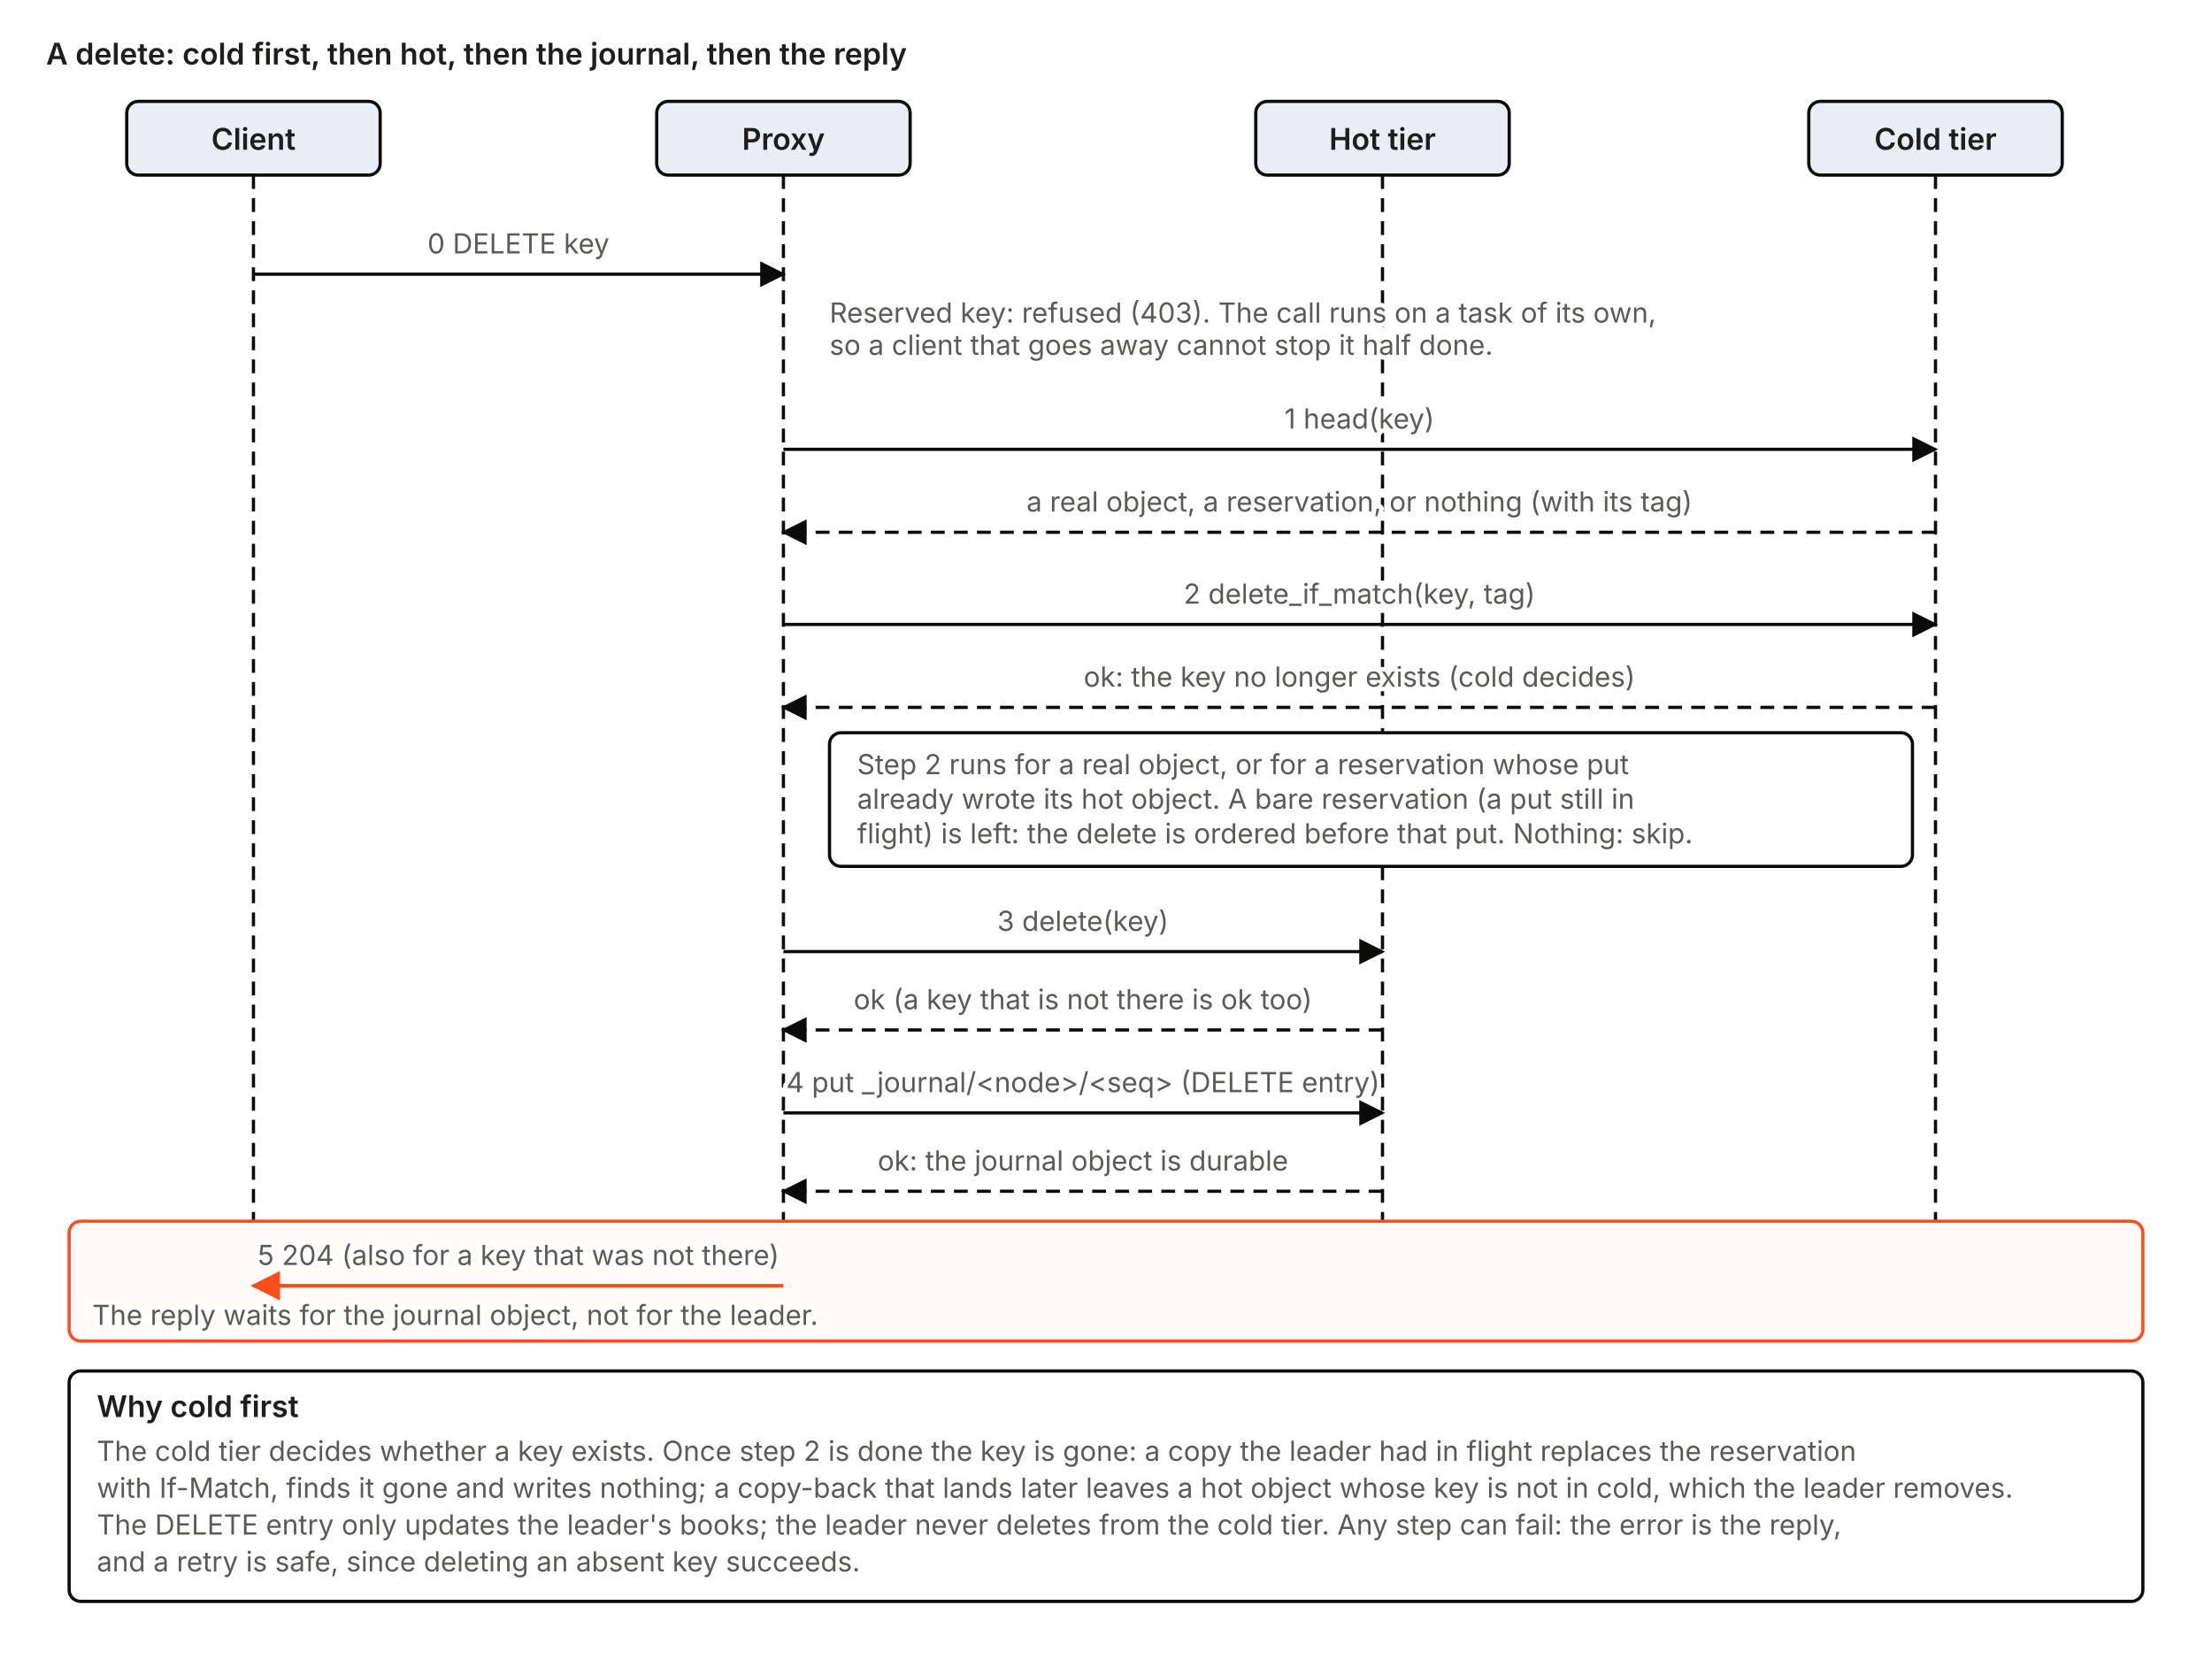
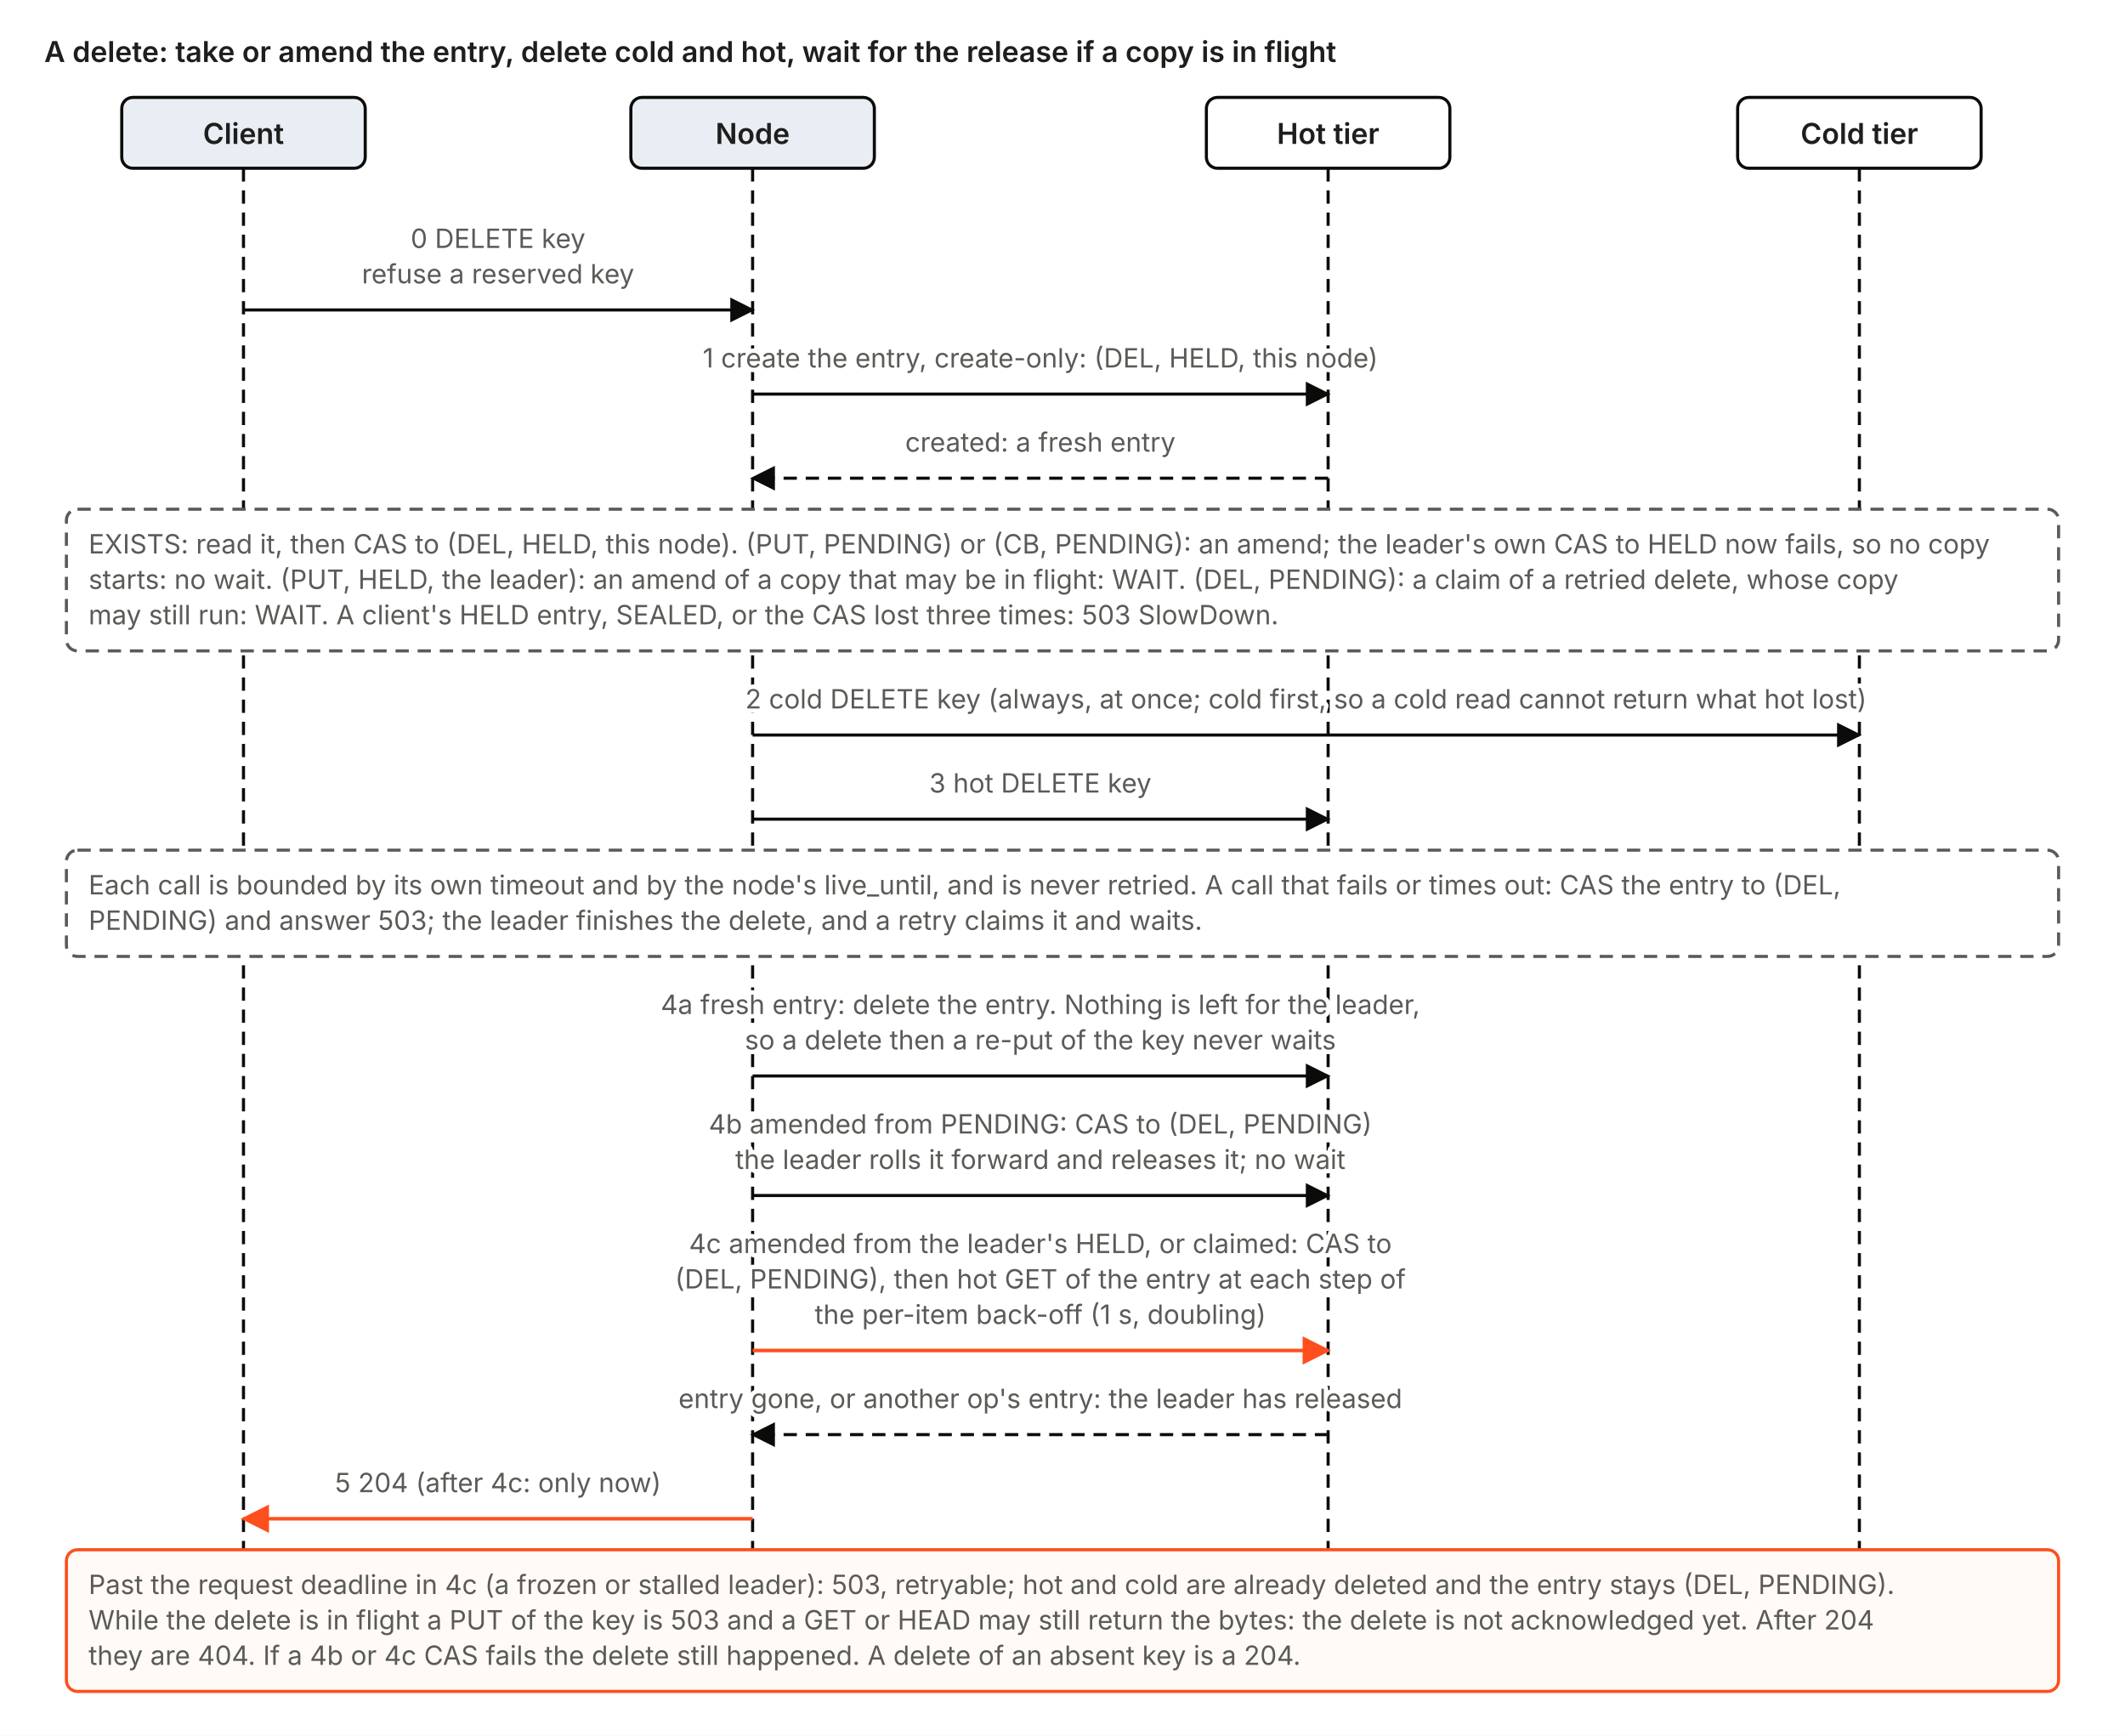
- <svg xmlns="http://www.w3.org/2000/svg" viewBox="0 0 960 720" width="960" height="720" role="img" aria-label="Sequence diagram of a delete in the decided design: the proxy HEADs the cold tier, deletes the real object or a reservation whose put already wrote its hot object with If-Match on its tag, leaves a bare reservation of a put in flight, then deletes from the hot tier, appends a DELETE entry to its journal, and replies 204.">
+ <svg xmlns="http://www.w3.org/2000/svg" viewBox="0 0 960 784" width="960" height="784" role="img" aria-label="Sequence diagram of a delete: Client, Node, Hot tier, Cold tier. The node creates a DEL entry, or amends a pending put or copy-back entry, or amends the entry the leader holds for a copy, or claims a handed-over delete, by compare-and-swap. It deletes the key in cold and then in hot. A fresh entry is deleted at once. A pending entry is handed to the leader as DEL PENDING with no wait. An entry the leader held, or a claimed one, is handed over and the node polls the entry until the leader releases it, then answers; past the deadline it answers 503.">
  <defs>
    <marker id="seq-delete-ak" viewBox="0 0 10 10" refX="9" refY="5" markerWidth="8" markerHeight="8" orient="auto">
      <path d="M0,0 L10,5 L0,10 z" fill="#0B0B0A" />
    </marker>
    <marker id="seq-delete-ao" viewBox="0 0 10 10" refX="9" refY="5" markerWidth="8" markerHeight="8" orient="auto">
      <path d="M0,0 L10,5 L0,10 z" fill="#FD4F1D" />
    </marker>
  </defs>
  <style>
.box{fill:#FFFFFF;stroke:#0B0B0A;stroke-width:1.4}
.box-b{fill:#E8EEF4;stroke:#0B0B0A;stroke-width:1.4}
.box-o{fill:#FFFAF5;stroke:#FD4F1D;stroke-width:1.4}
.box-t{fill:none;stroke:#FD4F1D;stroke-width:2}
- .box-p{fill:none;stroke:#5A5A57;stroke-width:1.6;stroke-dasharray:7 5}
+ .box-p{fill:none;stroke:#5A5A57;stroke-width:1.4;stroke-dasharray:6 4}
.ln{stroke:#0B0B0A;fill:none;stroke-width:1.4}
.ln-d{stroke:#0B0B0A;fill:none;stroke-width:1.4;stroke-dasharray:6 4}
.ln-o{stroke:#FD4F1D;fill:none;stroke-width:1.6}
+ .ln-od{stroke:#FD4F1D;fill:none;stroke-width:1.6;stroke-dasharray:6 4}
text{fill:#1E1E1D;font-family:system-ui,-apple-system,'Segoe UI',sans-serif;font-size:13px}
.b{font-weight:600}
.t-m{fill:#5A5A57;font-size:12px}
+ .t-n{fill:#5A5A57;font-size:13px}
.lbl{paint-order:stroke;stroke:#FFFFFF;stroke-width:4px;stroke-linejoin:round}
</style>
-   <rect x="0" y="0" width="960" height="631" fill="#FFFFFF" />
-   <rect x="55" y="44" width="110" height="32" rx="5" class="box-b" />
-   <rect x="0" y="0" width="960" height="720" fill="#FFFFFF" />
+   <rect x="0" y="0" width="960" height="784" fill="#FFFFFF" />
+   <text x="20" y="28" class="b" font-size="16">A delete: take or amend the entry, delete cold and hot, wait for the release if a copy is in flight</text>
  <rect x="55" y="44" width="110" height="32" rx="5" class="box-b" />
  <text x="110" y="65" class="b" text-anchor="middle">Client</text>
-   <line x1="110" y1="76" x2="110" y2="560" class="ln-d" />
  <rect x="285" y="44" width="110" height="32" rx="5" class="box-b" />
-   <text x="340" y="65" class="b" text-anchor="middle">Proxy</text>
-   <line x1="340" y1="76" x2="340" y2="560" class="ln-d" />
-   <rect x="545" y="44" width="110" height="32" rx="5" class="box-b" />
+   <text x="340" y="65" class="b" text-anchor="middle">Node</text>
+   <rect x="545" y="44" width="110" height="32" rx="5" class="box" />
  <text x="600" y="65" class="b" text-anchor="middle">Hot tier</text>
-   <line x1="600" y1="76" x2="600" y2="560" class="ln-d" />
-   <rect x="785" y="44" width="110" height="32" rx="5" class="box-b" />
+   <rect x="785" y="44" width="110" height="32" rx="5" class="box" />
  <text x="840" y="65" class="b" text-anchor="middle">Cold tier</text>
-   <line x1="840" y1="76" x2="840" y2="560" class="ln-d" />
-   <text x="20" y="28" class="b" font-size="16" text-anchor="start">A delete: cold first, then hot, then the journal, then the reply</text>
-   <text x="225" y="110" class="t-m lbl" text-anchor="middle">0  DELETE key</text>
-   <line x1="110" y1="119" x2="340" y2="119" class="ln" marker-end="url(#seq-delete-ak)" />
-   <text x="360" y="140" class="t-m lbl" text-anchor="start">Reserved key: refused (403). The call runs on a task of its own,</text>
-   <text x="360" y="154" class="t-m lbl" text-anchor="start">so a client that goes away cannot stop it half done.</text>
-   <text x="590" y="186" class="t-m lbl" text-anchor="middle">1  head(key)</text>
-   <line x1="340" y1="195" x2="840" y2="195" class="ln" marker-end="url(#seq-delete-ak)" />
-   <text x="590" y="222" class="t-m lbl" text-anchor="middle">a real object, a reservation, or nothing (with its tag)</text>
-   <line x1="840" y1="231" x2="340" y2="231" class="ln-d" marker-end="url(#seq-delete-ak)" />
-   <text x="590" y="262" class="t-m lbl" text-anchor="middle">2  delete_if_match(key, tag)</text>
-   <line x1="340" y1="271" x2="840" y2="271" class="ln" marker-end="url(#seq-delete-ak)" />
-   <text x="590" y="298" class="t-m lbl" text-anchor="middle">ok: the key no longer exists (cold decides)</text>
-   <line x1="840" y1="307" x2="340" y2="307" class="ln-d" marker-end="url(#seq-delete-ak)" />
-   <rect x="360" y="318" width="470" height="58" rx="5" class="box" />
-   <text x="372" y="336" class="t-m" text-anchor="start">Step 2 runs for a real object, or for a reservation whose put</text>
-   <text x="372" y="351" class="t-m" text-anchor="start">already wrote its hot object. A bare reservation (a put still in</text>
-   <text x="372" y="366" class="t-m" text-anchor="start">flight) is left: the delete is ordered before that put. Nothing: skip.</text>
-   <text x="470" y="404" class="t-m lbl" text-anchor="middle">3  delete(key)</text>
-   <line x1="340" y1="413" x2="600" y2="413" class="ln" marker-end="url(#seq-delete-ak)" />
-   <text x="470" y="438" class="t-m lbl" text-anchor="middle">ok (a key that is not there is ok too)</text>
-   <line x1="600" y1="447" x2="340" y2="447" class="ln-d" marker-end="url(#seq-delete-ak)" />
-   <text x="470" y="474" class="t-m lbl" text-anchor="middle">4  put _journal/&lt;node&gt;/&lt;seq&gt; (DELETE entry)</text>
-   <line x1="340" y1="483" x2="600" y2="483" class="ln" marker-end="url(#seq-delete-ak)" />
-   <text x="470" y="508" class="t-m lbl" text-anchor="middle">ok: the journal object is durable</text>
-   <line x1="600" y1="517" x2="340" y2="517" class="ln-d" marker-end="url(#seq-delete-ak)" />
-   <rect x="30" y="530" width="900" height="52" rx="5" class="box-o" />
-   <text x="225" y="549" class="t-m lbl" text-anchor="middle">5  204 (also for a key that was not there)</text>
-   <line x1="340" y1="558" x2="110" y2="558" class="ln-o" marker-end="url(#seq-delete-ao)" />
-   <text x="40" y="575" class="t-m lbl" text-anchor="start">The reply waits for the journal object, not for the leader.</text>
-   <rect x="30" y="595" width="900" height="100" rx="5" class="box" />
-   <text x="42" y="615" class="b" text-anchor="start">Why cold first</text>
-   <text x="42" y="634" class="t-m" text-anchor="start">The cold tier decides whether a key exists. Once step 2 is done the key is gone: a copy the leader had in flight replaces the reservation</text>
-   <text x="42" y="650" class="t-m" text-anchor="start">with If-Match, finds it gone and writes nothing; a copy-back that lands later leaves a hot object whose key is not in cold, which the leader removes.</text>
-   <text x="42" y="666" class="t-m" text-anchor="start">The DELETE entry only updates the leader's books; the leader never deletes from the cold tier. Any step can fail: the error is the reply,</text>
-   <text x="42" y="682" class="t-m" text-anchor="start">and a retry is safe, since deleting an absent key succeeds.</text>
+   <line x1="110" y1="76" x2="110" y2="702" class="ln-d" />
+   <line x1="340" y1="76" x2="340" y2="702" class="ln-d" />
+   <line x1="600" y1="76" x2="600" y2="702" class="ln-d" />
+   <line x1="840" y1="76" x2="840" y2="702" class="ln-d" />
+   <text x="225.0" y="112" class="t-m lbl" text-anchor="middle">0  DELETE key</text>
+   <text x="225.0" y="128" class="t-m lbl" text-anchor="middle">refuse a reserved key</text>
+   <line x1="110" y1="140" x2="340" y2="140" class="ln" marker-end="url(#seq-delete-ak)" />
+   <text x="470.0" y="166" class="t-m lbl" text-anchor="middle">1  create the entry, create-only: (DEL, HELD, this node)</text>
+   <line x1="340" y1="178" x2="600" y2="178" class="ln" marker-end="url(#seq-delete-ak)" />
+   <text x="470.0" y="204" class="t-m lbl" text-anchor="middle">created: a fresh entry</text>
+   <line x1="600" y1="216" x2="340" y2="216" class="ln-d" marker-end="url(#seq-delete-ak)" />
+   <rect x="30" y="230" width="900" height="64" rx="5" fill="#FFFFFF" />
+   <rect x="30" y="230" width="900" height="64" rx="5" class="box-p" />
+   <text x="40" y="250" class="t-m">EXISTS: read it, then CAS to (DEL, HELD, this node). (PUT, PENDING) or (CB, PENDING): an amend; the leader's own CAS to HELD now fails, so no copy</text>
+   <text x="40" y="266" class="t-m">starts: no wait. (PUT, HELD, the leader): an amend of a copy that may be in flight: WAIT. (DEL, PENDING): a claim of a retried delete, whose copy</text>
+   <text x="40" y="282" class="t-m">may still run: WAIT. A client's HELD entry, SEALED, or the CAS lost three times: 503 SlowDown.</text>
+   <text x="590.0" y="320" class="t-m lbl" text-anchor="middle">2  cold DELETE key (always, at once; cold first, so a cold read cannot return what hot lost)</text>
+   <line x1="340" y1="332" x2="840" y2="332" class="ln" marker-end="url(#seq-delete-ak)" />
+   <text x="470.0" y="358" class="t-m lbl" text-anchor="middle">3  hot DELETE key</text>
+   <line x1="340" y1="370" x2="600" y2="370" class="ln" marker-end="url(#seq-delete-ak)" />
+   <rect x="30" y="384" width="900" height="48" rx="5" fill="#FFFFFF" />
+   <rect x="30" y="384" width="900" height="48" rx="5" class="box-p" />
+   <text x="40" y="404" class="t-m">Each call is bounded by its own timeout and by the node's live_until, and is never retried. A call that fails or times out: CAS the entry to (DEL,</text>
+   <text x="40" y="420" class="t-m">PENDING) and answer 503; the leader finishes the delete, and a retry claims it and waits.</text>
+   <text x="470.0" y="458" class="t-m lbl" text-anchor="middle">4a  fresh entry: delete the entry. Nothing is left for the leader,</text>
+   <text x="470.0" y="474" class="t-m lbl" text-anchor="middle">so a delete then a re-put of the key never waits</text>
+   <line x1="340" y1="486" x2="600" y2="486" class="ln" marker-end="url(#seq-delete-ak)" />
+   <text x="470.0" y="512" class="t-m lbl" text-anchor="middle">4b  amended from PENDING: CAS to (DEL, PENDING)</text>
+   <text x="470.0" y="528" class="t-m lbl" text-anchor="middle">the leader rolls it forward and releases it; no wait</text>
+   <line x1="340" y1="540" x2="600" y2="540" class="ln" marker-end="url(#seq-delete-ak)" />
+   <text x="470.0" y="566" class="t-m lbl" text-anchor="middle">4c  amended from the leader's HELD, or claimed: CAS to</text>
+   <text x="470.0" y="582" class="t-m lbl" text-anchor="middle">(DEL, PENDING), then hot GET of the entry at each step of</text>
+   <text x="470.0" y="598" class="t-m lbl" text-anchor="middle">the per-item back-off (1 s, doubling)</text>
+   <line x1="340" y1="610" x2="600" y2="610" class="ln-o" marker-end="url(#seq-delete-ao)" />
+   <text x="470.0" y="636" class="t-m lbl" text-anchor="middle">entry gone, or another op's entry: the leader has released</text>
+   <line x1="600" y1="648" x2="340" y2="648" class="ln-d" marker-end="url(#seq-delete-ak)" />
+   <text x="225.0" y="674" class="t-m lbl" text-anchor="middle">5  204 (after 4c: only now)</text>
+   <line x1="340" y1="686" x2="110" y2="686" class="ln-o" marker-end="url(#seq-delete-ao)" />
+   <rect x="30" y="700" width="900" height="64" rx="5" class="box-o" />
+   <text x="40" y="720" class="t-m">Past the request deadline in 4c (a frozen or stalled leader): 503, retryable; hot and cold are already deleted and the entry stays (DEL, PENDING).</text>
+   <text x="40" y="736" class="t-m">While the delete is in flight a PUT of the key is 503 and a GET or HEAD may still return the bytes: the delete is not acknowledged yet. After 204</text>
+   <text x="40" y="752" class="t-m">they are 404. If a 4b or 4c CAS fails the delete still happened. A delete of an absent key is a 204.</text>
</svg>
